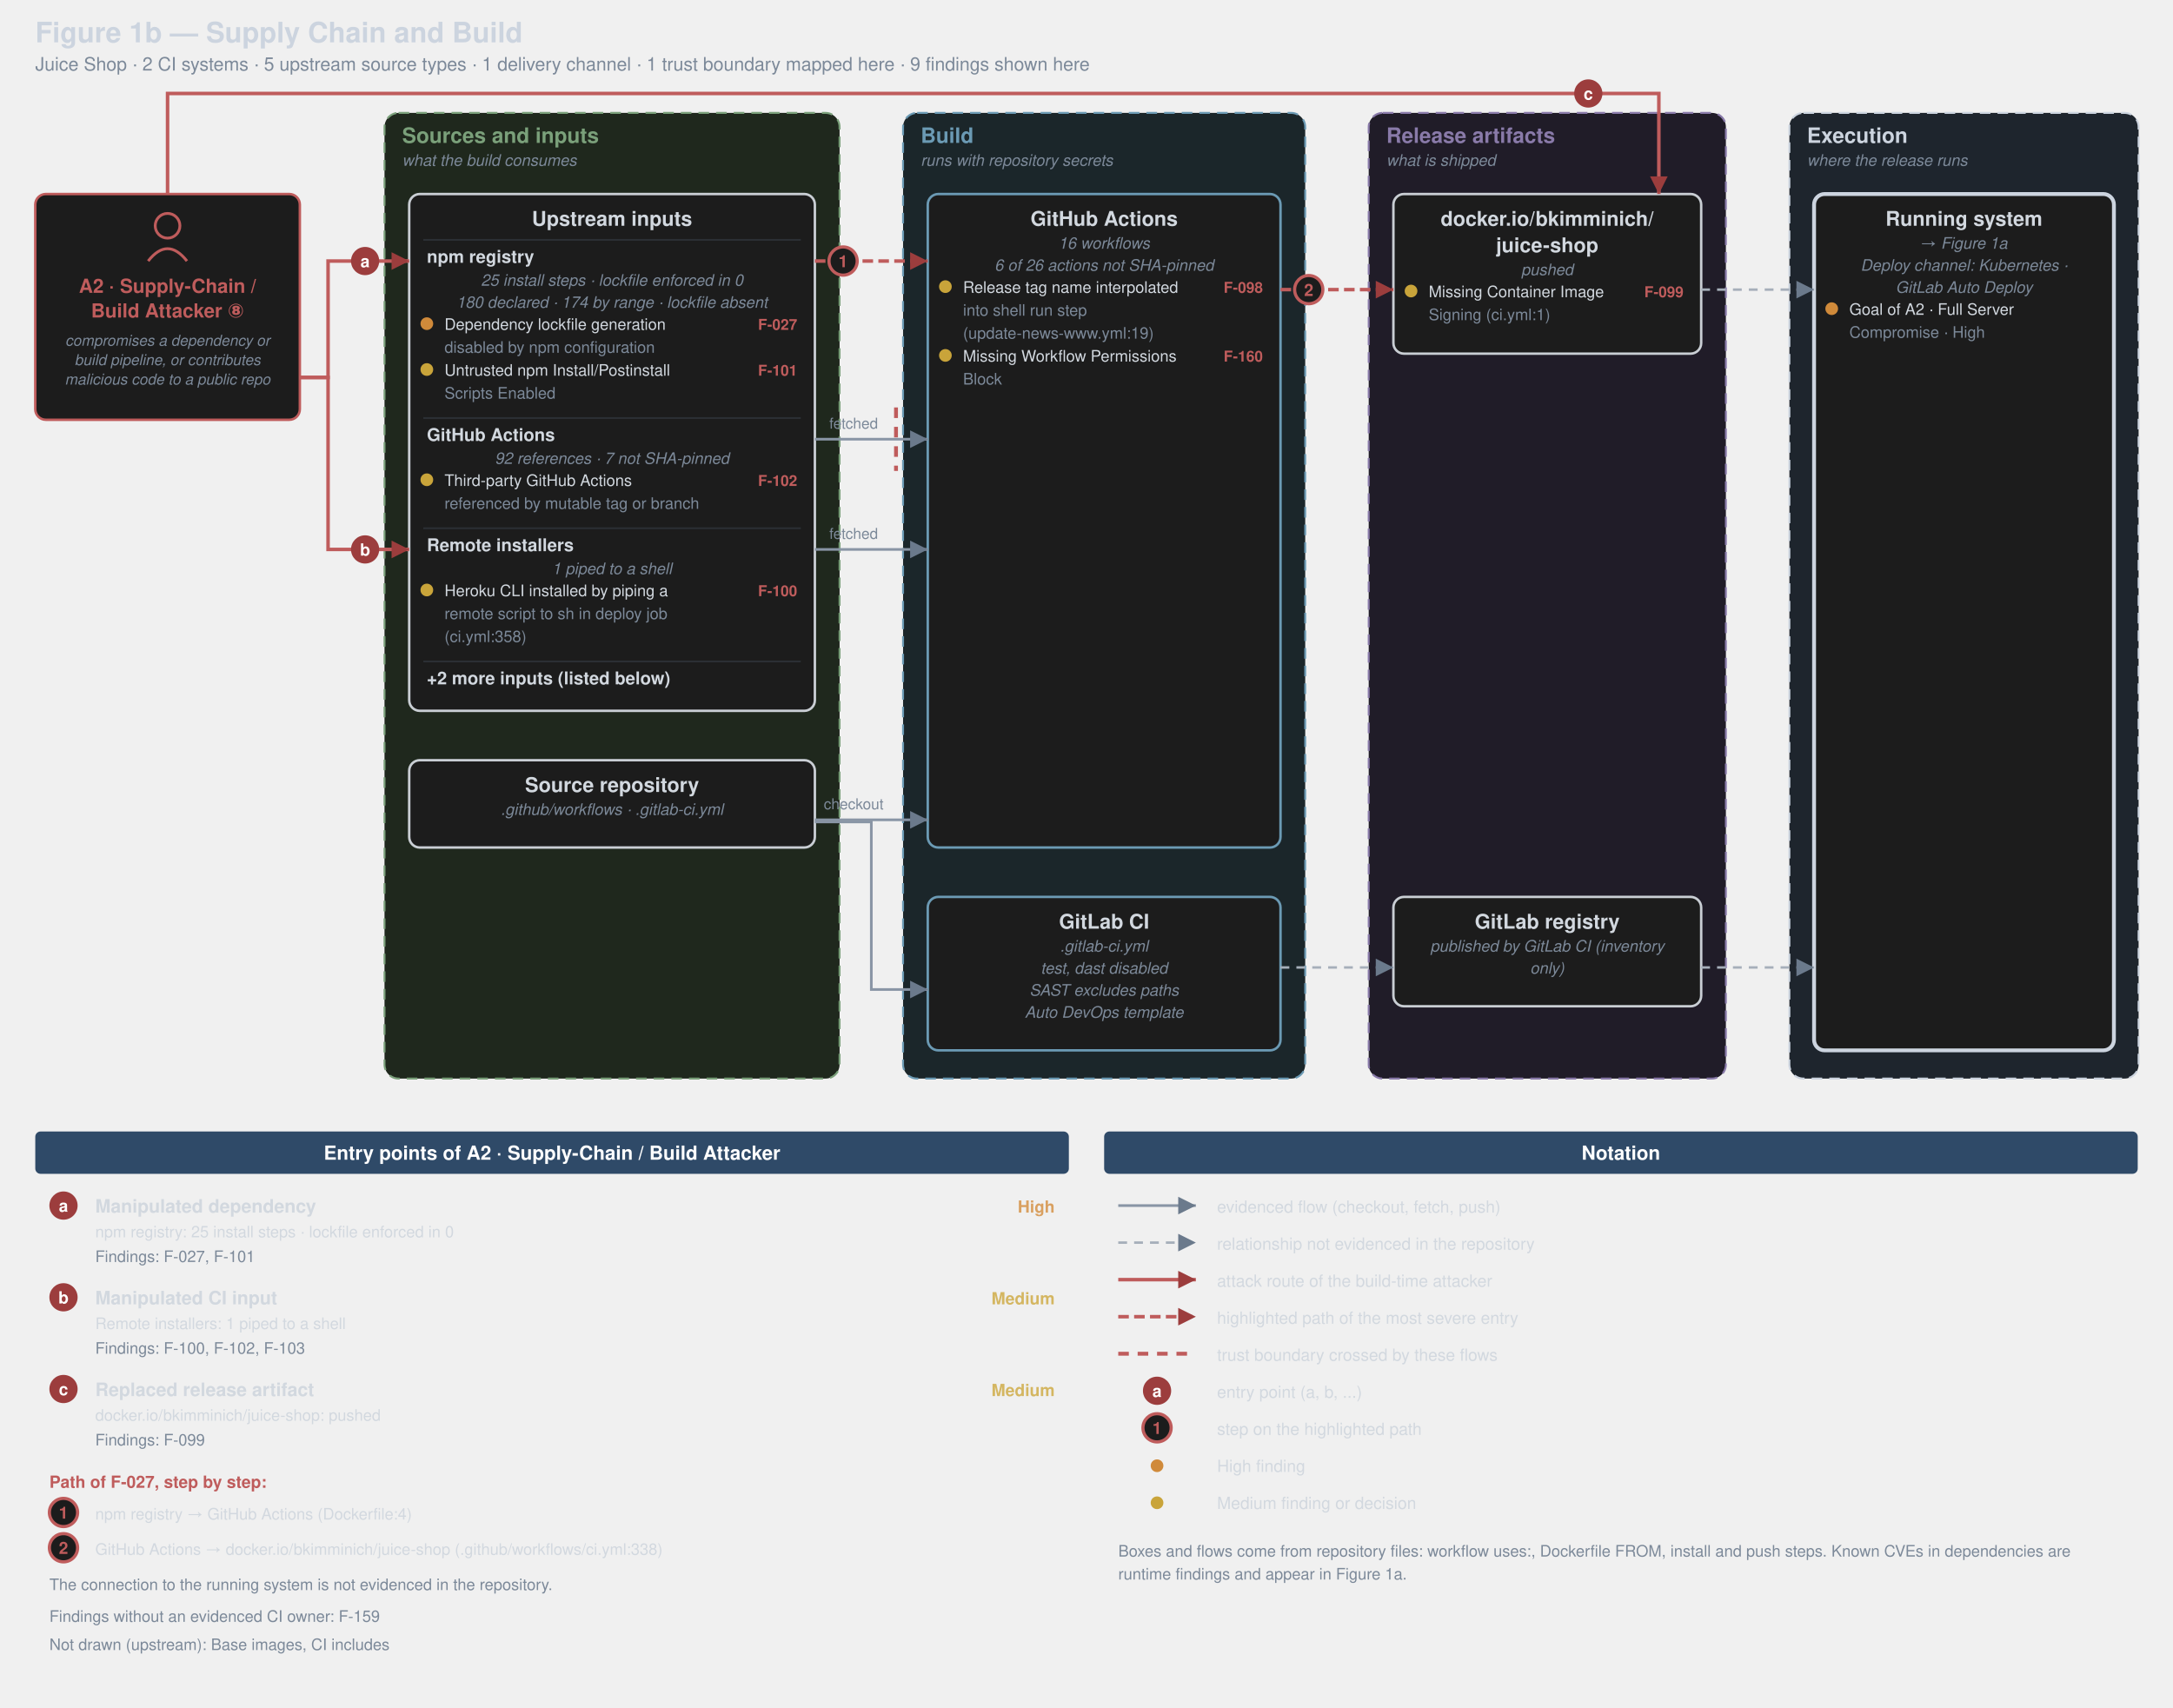
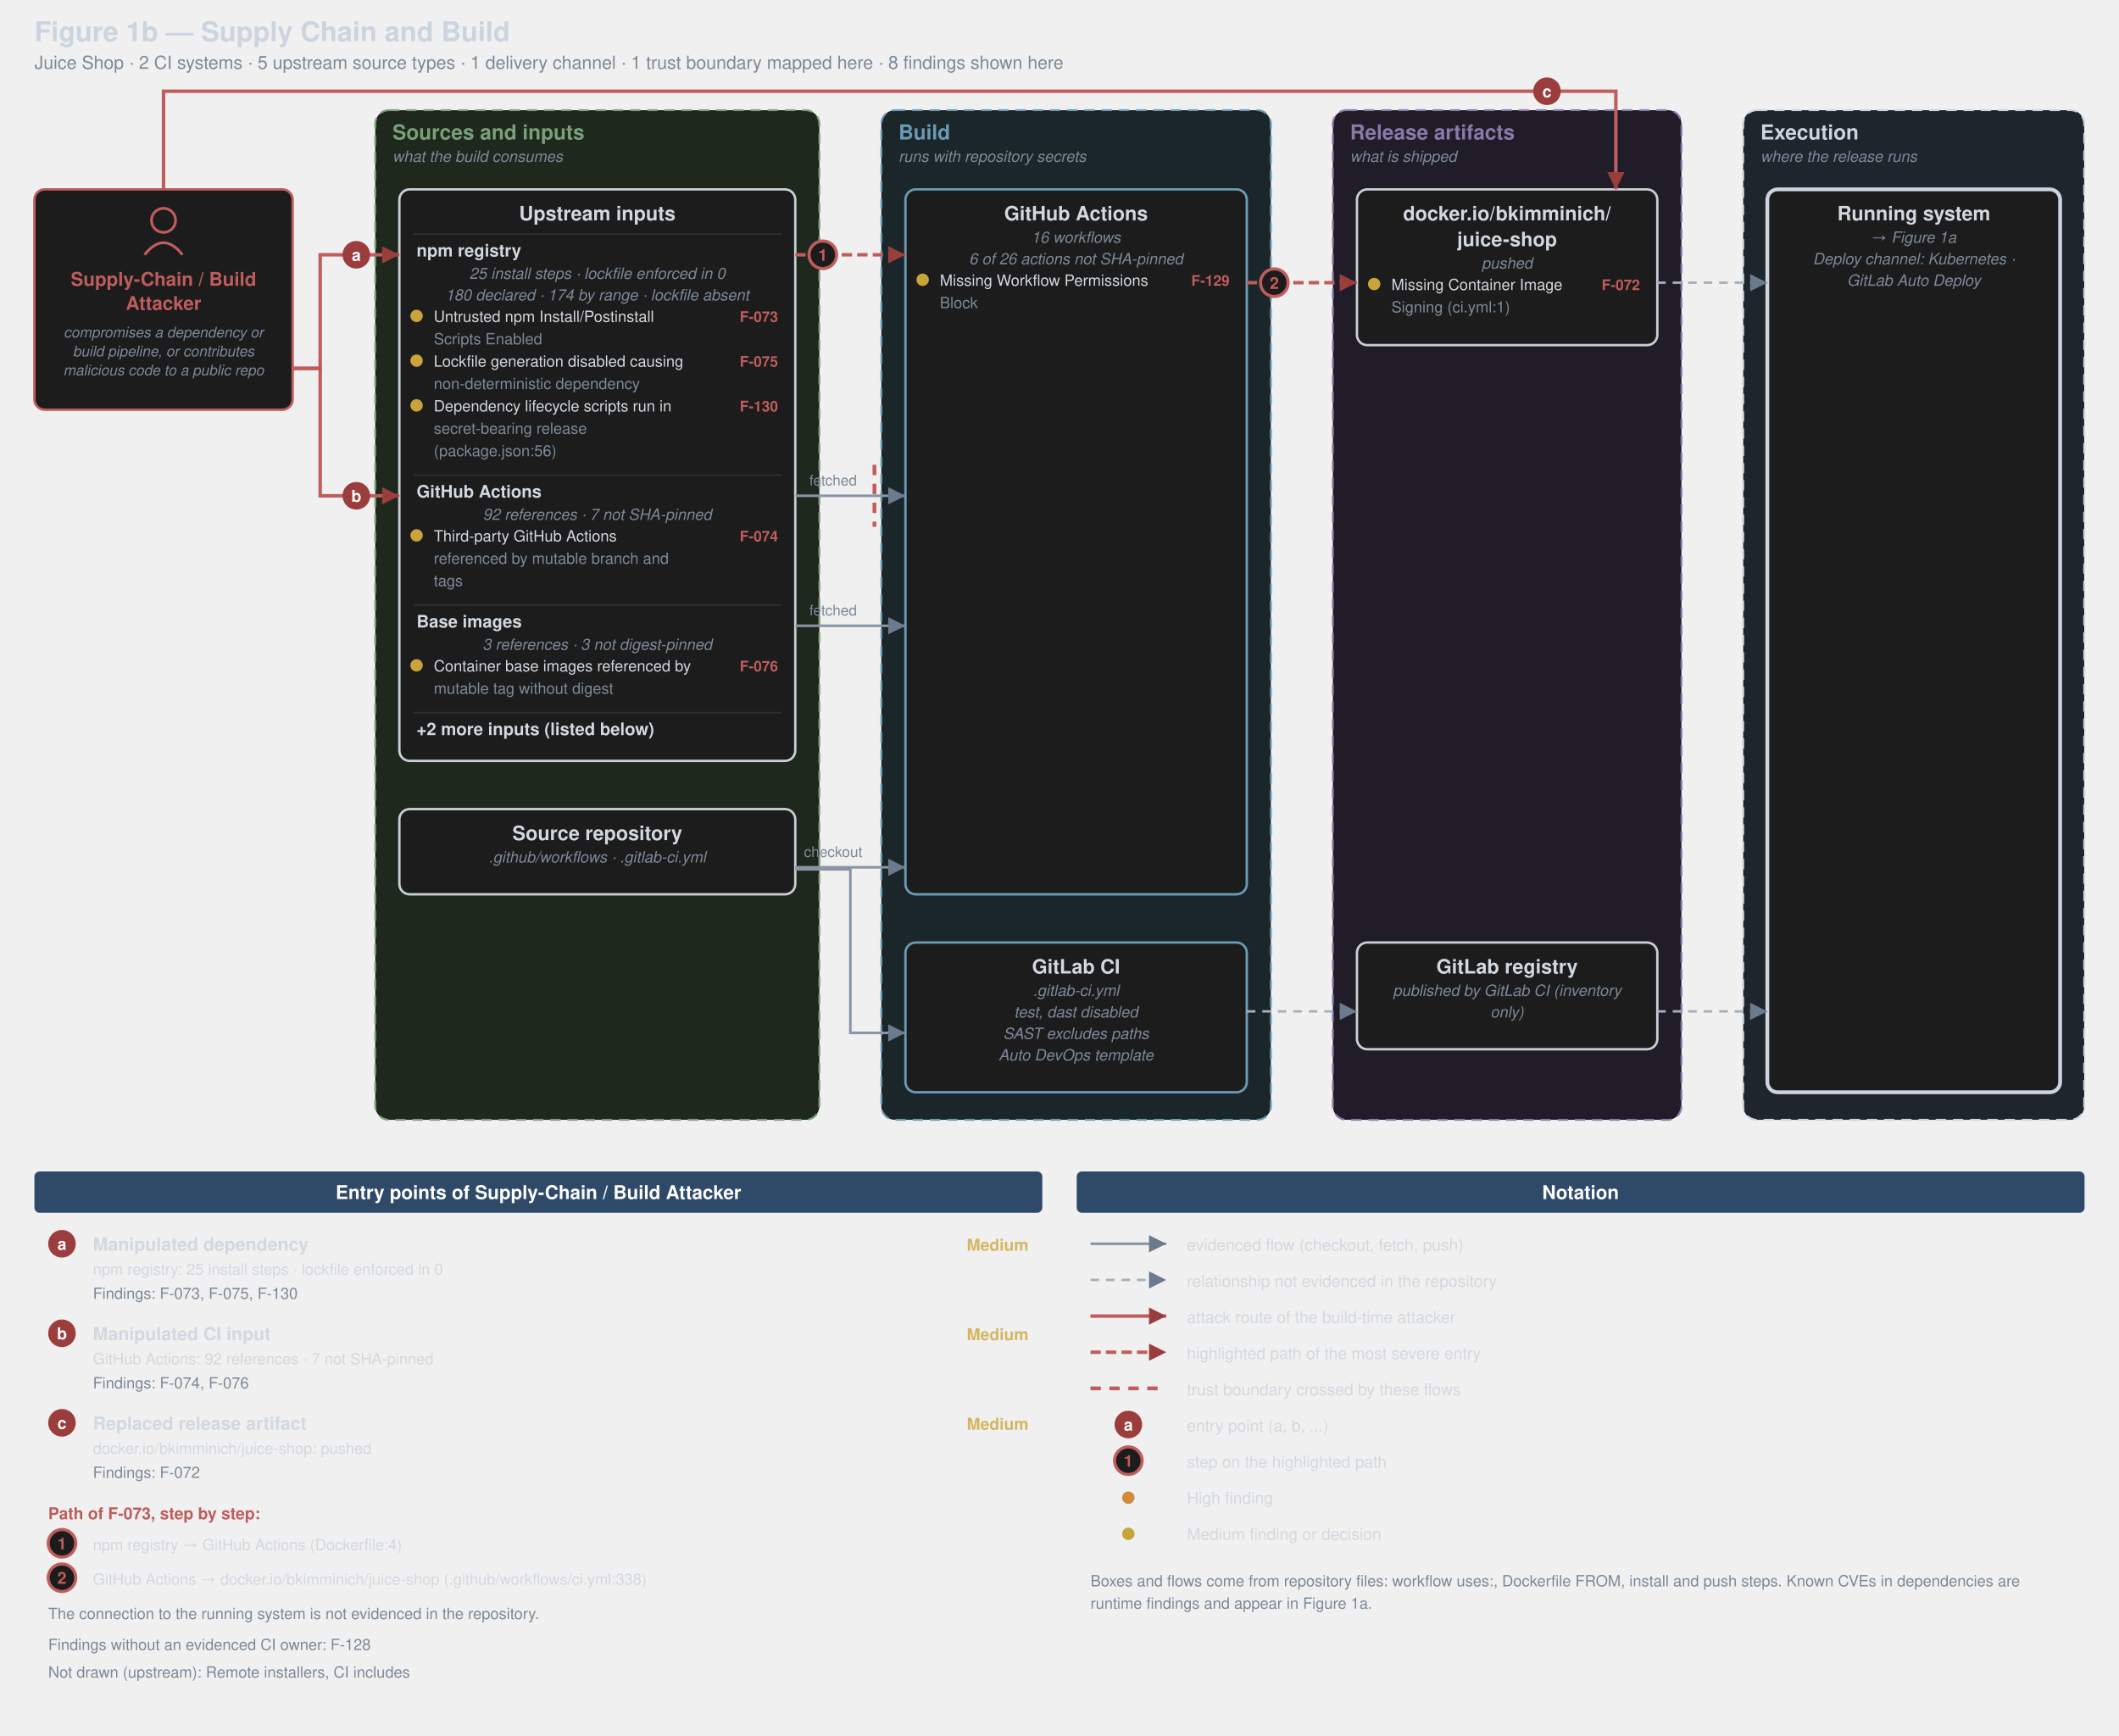
- <svg xmlns="http://www.w3.org/2000/svg" width="1232" height="968" viewBox="0 0 1232 968" font-family="Helvetica, Arial, sans-serif">
+ <svg xmlns="http://www.w3.org/2000/svg" width="1231" height="1008" viewBox="0 0 1231 1008" font-family="Helvetica, Arial, sans-serif">
  <defs>
    <marker id="m-flow" viewBox="0 0 10 10" refX="10" refY="5" markerWidth="10" markerHeight="10" markerUnits="userSpaceOnUse" orient="auto">
      <path d="M0 0 L10 5 L0 10 z" fill="#6b7a8c" />
    </marker>
    <marker id="m-attack" viewBox="0 0 10 10" refX="10" refY="5" markerWidth="10" markerHeight="10" markerUnits="userSpaceOnUse" orient="auto">
      <path d="M0 0 L10 5 L0 10 z" fill="#9c3d3d" />
    </marker>
  </defs>
  <text x="20.0" y="24.0" font-size="16" font-weight="bold" fill="#ccd4df" text-anchor="start">Figure 1b — Supply Chain and Build</text>
-   <text x="20.0" y="40.0" font-size="10.5" font-weight="normal" fill="#7c8999" text-anchor="start">Juice Shop · 2 CI systems · 5 upstream source types · 1 delivery channel · 1 trust boundary mapped here · 9 findings shown here</text>
-   <rect x="218.0" y="64.0" width="258.0" height="547.5" rx="8" fill="#1f281d" stroke="#7aa07a" stroke-width="1.1" stroke-dasharray="6 4" />
+   <text x="20.0" y="40.0" font-size="10.5" font-weight="normal" fill="#7c8999" text-anchor="start">Juice Shop · 2 CI systems · 5 upstream source types · 1 delivery channel · 1 trust boundary mapped here · 8 findings shown here</text>
+   <rect x="218.0" y="64.0" width="258.0" height="586.5" rx="8" fill="#1f281d" stroke="#7aa07a" stroke-width="1.1" stroke-dasharray="6 4" />
  <text x="228.0" y="81.0" font-size="12" font-weight="bold" fill="#7aa07a" text-anchor="start">Sources and inputs</text>
  <text x="228.0" y="94.0" font-size="9" font-weight="normal" fill="#7c8999" text-anchor="start" font-style="italic">what the build consumes</text>
-   <rect x="512.0" y="64.0" width="228.0" height="547.5" rx="8" fill="#1b262a" stroke="#6b9ab4" stroke-width="1.1" stroke-dasharray="6 4" />
+   <rect x="512.0" y="64.0" width="226.3" height="586.5" rx="8" fill="#1b262a" stroke="#6b9ab4" stroke-width="1.1" stroke-dasharray="6 4" />
  <text x="522.0" y="81.0" font-size="12" font-weight="bold" fill="#6b9ab4" text-anchor="start">Build</text>
  <text x="522.0" y="94.0" font-size="9" font-weight="normal" fill="#7c8999" text-anchor="start" font-style="italic">runs with repository secrets</text>
-   <rect x="776.0" y="64.0" width="202.5" height="547.5" rx="8" fill="#201c28" stroke="#897aa9" stroke-width="1.1" stroke-dasharray="6 4" />
-   <text x="786.0" y="81.0" font-size="12" font-weight="bold" fill="#897aa9" text-anchor="start">Release artifacts</text>
-   <text x="786.0" y="94.0" font-size="9" font-weight="normal" fill="#7c8999" text-anchor="start" font-style="italic">what is shipped</text>
-   <rect x="1014.5" y="64.0" width="198.0" height="547.5" rx="8" fill="#1e252d" stroke="#ccd4df" stroke-width="1.1" stroke-dasharray="6 4" />
-   <text x="1024.5" y="81.0" font-size="12" font-weight="bold" fill="#ccd4df" text-anchor="start">Execution</text>
-   <text x="1024.5" y="94.0" font-size="9" font-weight="normal" fill="#7c8999" text-anchor="start" font-style="italic">where the release runs</text>
+   <rect x="774.3" y="64.0" width="202.5" height="586.5" rx="8" fill="#201c28" stroke="#897aa9" stroke-width="1.1" stroke-dasharray="6 4" />
+   <text x="784.3" y="81.0" font-size="12" font-weight="bold" fill="#897aa9" text-anchor="start">Release artifacts</text>
+   <text x="784.3" y="94.0" font-size="9" font-weight="normal" fill="#7c8999" text-anchor="start" font-style="italic">what is shipped</text>
+   <rect x="1012.7" y="64.0" width="198.1" height="586.5" rx="8" fill="#1e252d" stroke="#ccd4df" stroke-width="1.1" stroke-dasharray="6 4" />
+   <text x="1022.7" y="81.0" font-size="12" font-weight="bold" fill="#ccd4df" text-anchor="start">Execution</text>
+   <text x="1022.7" y="94.0" font-size="9" font-weight="normal" fill="#7c8999" text-anchor="start" font-style="italic">where the release runs</text>
  <g>
-     <path d="M 508.0 231.0 V 267.0" fill="none" stroke="#bf5c5c" stroke-width="2.2" stroke-dasharray="6 5" />
+     <path d="M 508.0 270.0 V 306.0" fill="none" stroke="#bf5c5c" stroke-width="2.2" stroke-dasharray="6 5" />
  </g>
-   <rect x="232.0" y="110.0" width="230.0" height="293.0" rx="6" fill="#1c1c1c" stroke="#c9ced4" stroke-width="1.4" />
+   <rect x="232.0" y="110.0" width="230.0" height="332.0" rx="6" fill="#1c1c1c" stroke="#c9ced4" stroke-width="1.4" />
  <text x="347.0" y="128.0" font-size="11.5" font-weight="bold" fill="#d2d8df" text-anchor="middle">Upstream inputs</text>
  <line x1="240.0" y1="136.0" x2="454.0" y2="136.0" stroke="#2b2f34" />
  <text x="242.0" y="149.0" font-size="10" font-weight="bold" fill="#d2d8df" text-anchor="start">npm registry</text>
  <text x="347.0" y="162.0" font-size="9" font-weight="normal" fill="#7c8999" text-anchor="middle" font-style="italic">25 install steps · lockfile enforced in 0</text>
  <text x="347.0" y="174.5" font-size="9" font-weight="normal" fill="#7c8999" text-anchor="middle" font-style="italic">180 declared · 174 by range · lockfile absent</text>
-   <circle cx="242.0" cy="183.5" r="3.6" fill="#d08a3a" />
-   <text x="252.0" y="187.0" font-size="9" font-weight="normal" fill="#d2d8df" text-anchor="start">Dependency lockfile generation</text>
-   <text x="452.0" y="187.0" font-size="8.5" font-weight="bold" fill="#bf5c5c" text-anchor="end">F-027</text>
-   <text x="252.0" y="200.0" font-size="9" font-weight="normal" fill="#7c8999" text-anchor="start">disabled by npm configuration</text>
+   <circle cx="242.0" cy="183.5" r="3.6" fill="#c9a43a" />
+   <text x="252.0" y="187.0" font-size="9" font-weight="normal" fill="#d2d8df" text-anchor="start">Untrusted npm Install/Postinstall</text>
+   <text x="452.0" y="187.0" font-size="8.5" font-weight="bold" fill="#bf5c5c" text-anchor="end">F-073</text>
+   <text x="252.0" y="200.0" font-size="9" font-weight="normal" fill="#7c8999" text-anchor="start">Scripts Enabled</text>
  <circle cx="242.0" cy="209.5" r="3.6" fill="#c9a43a" />
-   <text x="252.0" y="213.0" font-size="9" font-weight="normal" fill="#d2d8df" text-anchor="start">Untrusted npm Install/Postinstall</text>
-   <text x="452.0" y="213.0" font-size="8.5" font-weight="bold" fill="#bf5c5c" text-anchor="end">F-101</text>
-   <text x="252.0" y="226.0" font-size="9" font-weight="normal" fill="#7c8999" text-anchor="start">Scripts Enabled</text>
-   <line x1="240.0" y1="237.0" x2="454.0" y2="237.0" stroke="#2b2f34" />
-   <text x="242.0" y="250.0" font-size="10" font-weight="bold" fill="#d2d8df" text-anchor="start">GitHub Actions</text>
-   <text x="347.0" y="263.0" font-size="9" font-weight="normal" fill="#7c8999" text-anchor="middle" font-style="italic">92 references · 7 not SHA-pinned</text>
-   <circle cx="242.0" cy="272.0" r="3.6" fill="#c9a43a" />
-   <text x="252.0" y="275.5" font-size="9" font-weight="normal" fill="#d2d8df" text-anchor="start">Third-party GitHub Actions</text>
-   <text x="452.0" y="275.5" font-size="8.5" font-weight="bold" fill="#bf5c5c" text-anchor="end">F-102</text>
-   <text x="252.0" y="288.5" font-size="9" font-weight="normal" fill="#7c8999" text-anchor="start">referenced by mutable tag or branch</text>
-   <line x1="240.0" y1="299.5" x2="454.0" y2="299.5" stroke="#2b2f34" />
-   <text x="242.0" y="312.5" font-size="10" font-weight="bold" fill="#d2d8df" text-anchor="start">Remote installers</text>
-   <text x="347.0" y="325.5" font-size="9" font-weight="normal" fill="#7c8999" text-anchor="middle" font-style="italic">1 piped to a shell</text>
-   <circle cx="242.0" cy="334.5" r="3.6" fill="#c9a43a" />
-   <text x="252.0" y="338.0" font-size="9" font-weight="normal" fill="#d2d8df" text-anchor="start">Heroku CLI installed by piping a</text>
-   <text x="452.0" y="338.0" font-size="8.5" font-weight="bold" fill="#bf5c5c" text-anchor="end">F-100</text>
-   <text x="252.0" y="351.0" font-size="9" font-weight="normal" fill="#7c8999" text-anchor="start">remote script to sh in deploy job</text>
-   <text x="252.0" y="364.0" font-size="9" font-weight="normal" fill="#7c8999" text-anchor="start">(ci.yml:358)</text>
-   <line x1="240.0" y1="375.0" x2="454.0" y2="375.0" stroke="#2b2f34" />
-   <text x="242.0" y="388.0" font-size="10" font-weight="bold" fill="#d2d8df" text-anchor="start">+2 more inputs (listed below)</text>
-   <rect x="232.0" y="431.0" width="230.0" height="49.5" rx="6" fill="#1c1c1c" stroke="#c9ced4" stroke-width="1.4" />
-   <text x="347.0" y="449.0" font-size="11.5" font-weight="bold" fill="#d2d8df" text-anchor="middle">Source repository</text>
-   <text x="347.0" y="462.0" font-size="9" font-weight="normal" fill="#7c8999" text-anchor="middle" font-style="italic">.github/workflows · .gitlab-ci.yml</text>
-   <rect x="526.0" y="110.0" width="200.0" height="370.5" rx="6" fill="#1c1c1c" stroke="#6b9ab4" stroke-width="1.4" />
-   <text x="626.0" y="128.0" font-size="11.5" font-weight="bold" fill="#d2d8df" text-anchor="middle">GitHub Actions</text>
-   <text x="626.0" y="141.0" font-size="9" font-weight="normal" fill="#7c8999" text-anchor="middle" font-style="italic">16 workflows</text>
-   <text x="626.0" y="153.5" font-size="9" font-weight="normal" fill="#7c8999" text-anchor="middle" font-style="italic">6 of 26 actions not SHA-pinned</text>
+   <text x="252.0" y="213.0" font-size="9" font-weight="normal" fill="#d2d8df" text-anchor="start">Lockfile generation disabled causing</text>
+   <text x="452.0" y="213.0" font-size="8.5" font-weight="bold" fill="#bf5c5c" text-anchor="end">F-075</text>
+   <text x="252.0" y="226.0" font-size="9" font-weight="normal" fill="#7c8999" text-anchor="start">non-deterministic dependency</text>
+   <circle cx="242.0" cy="235.5" r="3.6" fill="#c9a43a" />
+   <text x="252.0" y="239.0" font-size="9" font-weight="normal" fill="#d2d8df" text-anchor="start">Dependency lifecycle scripts run in</text>
+   <text x="452.0" y="239.0" font-size="8.5" font-weight="bold" fill="#bf5c5c" text-anchor="end">F-130</text>
+   <text x="252.0" y="252.0" font-size="9" font-weight="normal" fill="#7c8999" text-anchor="start">secret-bearing release</text>
+   <text x="252.0" y="265.0" font-size="9" font-weight="normal" fill="#7c8999" text-anchor="start">(package.json:56)</text>
+   <line x1="240.0" y1="276.0" x2="454.0" y2="276.0" stroke="#2b2f34" />
+   <text x="242.0" y="289.0" font-size="10" font-weight="bold" fill="#d2d8df" text-anchor="start">GitHub Actions</text>
+   <text x="347.0" y="302.0" font-size="9" font-weight="normal" fill="#7c8999" text-anchor="middle" font-style="italic">92 references · 7 not SHA-pinned</text>
+   <circle cx="242.0" cy="311.0" r="3.6" fill="#c9a43a" />
+   <text x="252.0" y="314.5" font-size="9" font-weight="normal" fill="#d2d8df" text-anchor="start">Third-party GitHub Actions</text>
+   <text x="452.0" y="314.5" font-size="8.5" font-weight="bold" fill="#bf5c5c" text-anchor="end">F-074</text>
+   <text x="252.0" y="327.5" font-size="9" font-weight="normal" fill="#7c8999" text-anchor="start">referenced by mutable branch and</text>
+   <text x="252.0" y="340.5" font-size="9" font-weight="normal" fill="#7c8999" text-anchor="start">tags</text>
+   <line x1="240.0" y1="351.5" x2="454.0" y2="351.5" stroke="#2b2f34" />
+   <text x="242.0" y="364.5" font-size="10" font-weight="bold" fill="#d2d8df" text-anchor="start">Base images</text>
+   <text x="347.0" y="377.5" font-size="9" font-weight="normal" fill="#7c8999" text-anchor="middle" font-style="italic">3 references · 3 not digest-pinned</text>
+   <circle cx="242.0" cy="386.5" r="3.6" fill="#c9a43a" />
+   <text x="252.0" y="390.0" font-size="9" font-weight="normal" fill="#d2d8df" text-anchor="start">Container base images referenced by</text>
+   <text x="452.0" y="390.0" font-size="8.5" font-weight="bold" fill="#bf5c5c" text-anchor="end">F-076</text>
+   <text x="252.0" y="403.0" font-size="9" font-weight="normal" fill="#7c8999" text-anchor="start">mutable tag without digest</text>
+   <line x1="240.0" y1="414.0" x2="454.0" y2="414.0" stroke="#2b2f34" />
+   <text x="242.0" y="427.0" font-size="10" font-weight="bold" fill="#d2d8df" text-anchor="start">+2 more inputs (listed below)</text>
+   <rect x="232.0" y="470.0" width="230.0" height="49.5" rx="6" fill="#1c1c1c" stroke="#c9ced4" stroke-width="1.4" />
+   <text x="347.0" y="488.0" font-size="11.5" font-weight="bold" fill="#d2d8df" text-anchor="middle">Source repository</text>
+   <text x="347.0" y="501.0" font-size="9" font-weight="normal" fill="#7c8999" text-anchor="middle" font-style="italic">.github/workflows · .gitlab-ci.yml</text>
+   <rect x="526.0" y="110.0" width="198.3" height="409.5" rx="6" fill="#1c1c1c" stroke="#6b9ab4" stroke-width="1.4" />
+   <text x="625.1" y="128.0" font-size="11.5" font-weight="bold" fill="#d2d8df" text-anchor="middle">GitHub Actions</text>
+   <text x="625.1" y="141.0" font-size="9" font-weight="normal" fill="#7c8999" text-anchor="middle" font-style="italic">16 workflows</text>
+   <text x="625.1" y="153.5" font-size="9" font-weight="normal" fill="#7c8999" text-anchor="middle" font-style="italic">6 of 26 actions not SHA-pinned</text>
  <circle cx="536.0" cy="162.5" r="3.6" fill="#c9a43a" />
-   <text x="546.0" y="166.0" font-size="9" font-weight="normal" fill="#d2d8df" text-anchor="start">Release tag name interpolated</text>
-   <text x="716.0" y="166.0" font-size="8.5" font-weight="bold" fill="#bf5c5c" text-anchor="end">F-098</text>
-   <text x="546.0" y="179.0" font-size="9" font-weight="normal" fill="#7c8999" text-anchor="start">into shell run step</text>
-   <text x="546.0" y="192.0" font-size="9" font-weight="normal" fill="#7c8999" text-anchor="start">(update-news-www.yml:19)</text>
-   <circle cx="536.0" cy="201.5" r="3.6" fill="#c9a43a" />
-   <text x="546.0" y="205.0" font-size="9" font-weight="normal" fill="#d2d8df" text-anchor="start">Missing Workflow Permissions</text>
-   <text x="716.0" y="205.0" font-size="8.5" font-weight="bold" fill="#bf5c5c" text-anchor="end">F-160</text>
-   <text x="546.0" y="218.0" font-size="9" font-weight="normal" fill="#7c8999" text-anchor="start">Block</text>
-   <rect x="526.0" y="508.5" width="200.0" height="87.0" rx="6" fill="#1c1c1c" stroke="#6b9ab4" stroke-width="1.4" />
-   <text x="626.0" y="526.5" font-size="11.5" font-weight="bold" fill="#d2d8df" text-anchor="middle">GitLab CI</text>
-   <text x="626.0" y="539.5" font-size="9" font-weight="normal" fill="#7c8999" text-anchor="middle" font-style="italic">.gitlab-ci.yml</text>
-   <text x="626.0" y="552.0" font-size="9" font-weight="normal" fill="#7c8999" text-anchor="middle" font-style="italic">test, dast disabled</text>
-   <text x="626.0" y="564.5" font-size="9" font-weight="normal" fill="#7c8999" text-anchor="middle" font-style="italic">SAST excludes paths</text>
-   <text x="626.0" y="577.0" font-size="9" font-weight="normal" fill="#7c8999" text-anchor="middle" font-style="italic">Auto DevOps template</text>
-   <rect x="790.0" y="110.0" width="174.5" height="90.5" rx="6" fill="#1c1c1c" stroke="#c9ced4" stroke-width="1.4" />
-   <text x="877.2" y="128.0" font-size="11.5" font-weight="bold" fill="#d2d8df" text-anchor="middle">docker.io/bkimminich/</text>
-   <text x="877.2" y="143.0" font-size="11.5" font-weight="bold" fill="#d2d8df" text-anchor="middle">juice-shop</text>
-   <text x="877.2" y="156.0" font-size="9" font-weight="normal" fill="#7c8999" text-anchor="middle" font-style="italic">pushed</text>
-   <circle cx="800.0" cy="165.0" r="3.6" fill="#c9a43a" />
-   <text x="810.0" y="168.5" font-size="9" font-weight="normal" fill="#d2d8df" text-anchor="start">Missing Container Image</text>
-   <text x="954.5" y="168.5" font-size="8.5" font-weight="bold" fill="#bf5c5c" text-anchor="end">F-099</text>
-   <text x="810.0" y="181.5" font-size="9" font-weight="normal" fill="#7c8999" text-anchor="start">Signing (ci.yml:1)</text>
-   <rect x="790.0" y="508.5" width="174.5" height="62.0" rx="6" fill="#1c1c1c" stroke="#c9ced4" stroke-width="1.4" />
-   <text x="877.2" y="526.5" font-size="11.5" font-weight="bold" fill="#d2d8df" text-anchor="middle">GitLab registry</text>
-   <text x="877.2" y="539.5" font-size="9" font-weight="normal" fill="#7c8999" text-anchor="middle" font-style="italic">published by GitLab CI (inventory</text>
-   <text x="877.2" y="552.0" font-size="9" font-weight="normal" fill="#7c8999" text-anchor="middle" font-style="italic">only)</text>
-   <rect x="1028.5" y="110.0" width="170.0" height="485.5" rx="6" fill="#1c1c1c" stroke="#ccd4df" stroke-width="2.2" />
-   <text x="1113.5" y="128.0" font-size="11.5" font-weight="bold" fill="#d2d8df" text-anchor="middle">Running system</text>
-   <text x="1113.5" y="141.0" font-size="9" font-weight="normal" fill="#7c8999" text-anchor="middle" font-style="italic">→ Figure 1a</text>
-   <text x="1113.5" y="153.5" font-size="9" font-weight="normal" fill="#7c8999" text-anchor="middle" font-style="italic">Deploy channel: Kubernetes ·</text>
-   <text x="1113.5" y="166.0" font-size="9" font-weight="normal" fill="#7c8999" text-anchor="middle" font-style="italic">GitLab Auto Deploy</text>
-   <circle cx="1038.5" cy="175.0" r="3.6" fill="#d08a3a" />
-   <text x="1048.5" y="178.5" font-size="9" font-weight="normal" fill="#d2d8df" text-anchor="start">Goal of A2 · Full Server</text>
-   <text x="1048.5" y="191.5" font-size="9" font-weight="normal" fill="#7c8999" text-anchor="start">Compromise · High</text>
+   <text x="546.0" y="166.0" font-size="9" font-weight="normal" fill="#d2d8df" text-anchor="start">Missing Workflow Permissions</text>
+   <text x="714.3" y="166.0" font-size="8.5" font-weight="bold" fill="#bf5c5c" text-anchor="end">F-129</text>
+   <text x="546.0" y="179.0" font-size="9" font-weight="normal" fill="#7c8999" text-anchor="start">Block</text>
+   <rect x="526.0" y="547.5" width="198.3" height="87.0" rx="6" fill="#1c1c1c" stroke="#6b9ab4" stroke-width="1.4" />
+   <text x="625.1" y="565.5" font-size="11.5" font-weight="bold" fill="#d2d8df" text-anchor="middle">GitLab CI</text>
+   <text x="625.1" y="578.5" font-size="9" font-weight="normal" fill="#7c8999" text-anchor="middle" font-style="italic">.gitlab-ci.yml</text>
+   <text x="625.1" y="591.0" font-size="9" font-weight="normal" fill="#7c8999" text-anchor="middle" font-style="italic">test, dast disabled</text>
+   <text x="625.1" y="603.5" font-size="9" font-weight="normal" fill="#7c8999" text-anchor="middle" font-style="italic">SAST excludes paths</text>
+   <text x="625.1" y="616.0" font-size="9" font-weight="normal" fill="#7c8999" text-anchor="middle" font-style="italic">Auto DevOps template</text>
+   <rect x="788.3" y="110.0" width="174.5" height="90.5" rx="6" fill="#1c1c1c" stroke="#c9ced4" stroke-width="1.4" />
+   <text x="875.5" y="128.0" font-size="11.5" font-weight="bold" fill="#d2d8df" text-anchor="middle">docker.io/bkimminich/</text>
+   <text x="875.5" y="143.0" font-size="11.5" font-weight="bold" fill="#d2d8df" text-anchor="middle">juice-shop</text>
+   <text x="875.5" y="156.0" font-size="9" font-weight="normal" fill="#7c8999" text-anchor="middle" font-style="italic">pushed</text>
+   <circle cx="798.3" cy="165.0" r="3.6" fill="#c9a43a" />
+   <text x="808.3" y="168.5" font-size="9" font-weight="normal" fill="#d2d8df" text-anchor="start">Missing Container Image</text>
+   <text x="952.7" y="168.5" font-size="8.5" font-weight="bold" fill="#bf5c5c" text-anchor="end">F-072</text>
+   <text x="808.3" y="181.5" font-size="9" font-weight="normal" fill="#7c8999" text-anchor="start">Signing (ci.yml:1)</text>
+   <rect x="788.3" y="547.5" width="174.5" height="62.0" rx="6" fill="#1c1c1c" stroke="#c9ced4" stroke-width="1.4" />
+   <text x="875.5" y="565.5" font-size="11.5" font-weight="bold" fill="#d2d8df" text-anchor="middle">GitLab registry</text>
+   <text x="875.5" y="578.5" font-size="9" font-weight="normal" fill="#7c8999" text-anchor="middle" font-style="italic">published by GitLab CI (inventory</text>
+   <text x="875.5" y="591.0" font-size="9" font-weight="normal" fill="#7c8999" text-anchor="middle" font-style="italic">only)</text>
+   <rect x="1026.7" y="110.0" width="170.1" height="524.5" rx="6" fill="#1c1c1c" stroke="#ccd4df" stroke-width="2.2" />
+   <text x="1111.8" y="128.0" font-size="11.5" font-weight="bold" fill="#d2d8df" text-anchor="middle">Running system</text>
+   <text x="1111.8" y="141.0" font-size="9" font-weight="normal" fill="#7c8999" text-anchor="middle" font-style="italic">→ Figure 1a</text>
+   <text x="1111.8" y="153.5" font-size="9" font-weight="normal" fill="#7c8999" text-anchor="middle" font-style="italic">Deploy channel: Kubernetes ·</text>
+   <text x="1111.8" y="166.0" font-size="9" font-weight="normal" fill="#7c8999" text-anchor="middle" font-style="italic">GitLab Auto Deploy</text>
  <rect x="20.0" y="110.0" width="150.0" height="128.0" rx="6" fill="#1c1c1c" stroke="#bf5c5c" stroke-width="1.4" />
  <circle cx="95.0" cy="128.0" r="7" fill="none" stroke="#bf5c5c" stroke-width="1.6" />
  <path d="M84.0 148.0 q11 -14 22 0" fill="none" stroke="#bf5c5c" stroke-width="1.6" />
-   <text x="95.0" y="166.0" font-size="11" font-weight="bold" fill="#bf5c5c" text-anchor="middle">A2 · Supply-Chain /</text>
-   <text x="95.0" y="180.0" font-size="11" font-weight="bold" fill="#bf5c5c" text-anchor="middle">Build Attacker ⑧</text>
+   <text x="95.0" y="166.0" font-size="11" font-weight="bold" fill="#bf5c5c" text-anchor="middle">Supply-Chain / Build</text>
+   <text x="95.0" y="180.0" font-size="11" font-weight="bold" fill="#bf5c5c" text-anchor="middle">Attacker</text>
  <text x="95.0" y="196.0" font-size="8.5" font-weight="normal" fill="#7c8999" text-anchor="middle" font-style="italic">compromises a dependency or</text>
  <text x="95.0" y="207.0" font-size="8.5" font-weight="normal" fill="#7c8999" text-anchor="middle" font-style="italic">build pipeline, or contributes</text>
  <text x="95.0" y="218.0" font-size="8.5" font-weight="normal" fill="#7c8999" text-anchor="middle" font-style="italic">malicious code to a public repo</text>
  <path d="M462.0 148.0 L526.0 148.0" fill="none" stroke="#bf5c5c" stroke-width="2" stroke-dasharray="6 3" marker-end="url(#m-attack)" />
  <circle cx="478.0" cy="148.0" r="8" fill="#1c1c1c" stroke="#bf5c5c" stroke-width="1.8" />
  <text x="478.0" y="151.5" font-size="9.5" font-weight="bold" fill="#bf5c5c" text-anchor="middle">1</text>
-   <path d="M462.0 249.0 L526.0 249.0" fill="none" stroke="#8995a5" stroke-width="1.5" marker-end="url(#m-flow)" />
-   <text x="484.0" y="243.0" font-size="8.5" font-weight="normal" fill="#7c8999" text-anchor="middle">fetched</text>
-   <path d="M462.0 311.5 L526.0 311.5" fill="none" stroke="#8995a5" stroke-width="1.5" marker-end="url(#m-flow)" />
-   <text x="484.0" y="305.5" font-size="8.5" font-weight="normal" fill="#7c8999" text-anchor="middle">fetched</text>
-   <path d="M462.0 464.8 L526.0 464.8" fill="none" stroke="#8995a5" stroke-width="1.5" marker-end="url(#m-flow)" />
-   <text x="484.0" y="458.8" font-size="8.5" font-weight="normal" fill="#7c8999" text-anchor="middle">checkout</text>
-   <path d="M462.0 466.0 L494.0 466.0 L494.0 561.0 L526.0 561.0" fill="none" stroke="#8995a5" stroke-width="1.5" marker-end="url(#m-flow)" />
-   <path d="M726.0 164.2 L790.0 164.2" fill="none" stroke="#bf5c5c" stroke-width="2" stroke-dasharray="6 3" marker-end="url(#m-attack)" />
-   <circle cx="742.0" cy="164.2" r="8" fill="#1c1c1c" stroke="#bf5c5c" stroke-width="1.8" />
-   <text x="742.0" y="167.8" font-size="9.5" font-weight="bold" fill="#bf5c5c" text-anchor="middle">2</text>
-   <path d="M964.5 164.2 L1028.5 164.2" fill="none" stroke="#a6afba" stroke-width="1.4" stroke-dasharray="5 4" marker-end="url(#m-flow)" />
-   <path d="M726.0 548.5 L790.0 548.5" fill="none" stroke="#a6afba" stroke-width="1.4" stroke-dasharray="5 4" marker-end="url(#m-flow)" />
-   <path d="M964.5 548.5 L1028.5 548.5" fill="none" stroke="#a6afba" stroke-width="1.4" stroke-dasharray="5 4" marker-end="url(#m-flow)" />
+   <path d="M462.0 288.0 L526.0 288.0" fill="none" stroke="#8995a5" stroke-width="1.5" marker-end="url(#m-flow)" />
+   <text x="484.0" y="282.0" font-size="8.5" font-weight="normal" fill="#7c8999" text-anchor="middle">fetched</text>
+   <path d="M462.0 363.5 L526.0 363.5" fill="none" stroke="#8995a5" stroke-width="1.5" marker-end="url(#m-flow)" />
+   <text x="484.0" y="357.5" font-size="8.5" font-weight="normal" fill="#7c8999" text-anchor="middle">fetched</text>
+   <path d="M462.0 503.8 L526.0 503.8" fill="none" stroke="#8995a5" stroke-width="1.5" marker-end="url(#m-flow)" />
+   <text x="484.0" y="497.8" font-size="8.5" font-weight="normal" fill="#7c8999" text-anchor="middle">checkout</text>
+   <path d="M462.0 505.0 L494.0 505.0 L494.0 600.0 L526.0 600.0" fill="none" stroke="#8995a5" stroke-width="1.5" marker-end="url(#m-flow)" />
+   <path d="M724.3 164.2 L788.3 164.2" fill="none" stroke="#bf5c5c" stroke-width="2" stroke-dasharray="6 3" marker-end="url(#m-attack)" />
+   <circle cx="740.3" cy="164.2" r="8" fill="#1c1c1c" stroke="#bf5c5c" stroke-width="1.8" />
+   <text x="740.3" y="167.8" font-size="9.5" font-weight="bold" fill="#bf5c5c" text-anchor="middle">2</text>
+   <path d="M962.7 164.2 L1026.7 164.2" fill="none" stroke="#a6afba" stroke-width="1.4" stroke-dasharray="5 4" marker-end="url(#m-flow)" />
+   <path d="M724.3 587.5 L788.3 587.5" fill="none" stroke="#a6afba" stroke-width="1.4" stroke-dasharray="5 4" marker-end="url(#m-flow)" />
+   <path d="M962.7 587.5 L1026.7 587.5" fill="none" stroke="#a6afba" stroke-width="1.4" stroke-dasharray="5 4" marker-end="url(#m-flow)" />
  <path d="M170.0 214.0 L186.0 214.0 L186.0 148.0 L232.0 148.0" fill="none" stroke="#bf5c5c" stroke-width="2" marker-end="url(#m-attack)" />
  <circle cx="207.0" cy="148.0" r="8" fill="#9c3d3d" />
  <text x="207.0" y="151.5" font-size="9.5" font-weight="bold" fill="#ffffff" text-anchor="middle">a</text>
-   <path d="M170.0 214.0 L186.0 214.0 L186.0 311.5 L232.0 311.5" fill="none" stroke="#bf5c5c" stroke-width="2" marker-end="url(#m-attack)" />
-   <circle cx="207.0" cy="311.5" r="8" fill="#9c3d3d" />
-   <text x="207.0" y="315.0" font-size="9.5" font-weight="bold" fill="#ffffff" text-anchor="middle">b</text>
-   <path d="M95.0 110.0 L95.0 53.0 L940.5 53.0 L940.5 110.0" fill="none" stroke="#bf5c5c" stroke-width="2" marker-end="url(#m-attack)" />
-   <circle cx="900.5" cy="53.0" r="8" fill="#9c3d3d" />
-   <text x="900.5" y="56.5" font-size="9.5" font-weight="bold" fill="#ffffff" text-anchor="middle">c</text>
-   <g transform="translate(0,641.5)">
-     <rect x="20.0" y="0.0" width="586.0" height="24.0" rx="3" fill="#2f4a68" stroke="#c4ceda" stroke-width="0" />
-     <text x="313.0" y="16.0" font-size="11" font-weight="bold" fill="#ffffff" text-anchor="middle">Entry points of A2 · Supply-Chain / Build Attacker</text>
+   <path d="M170.0 214.0 L186.0 214.0 L186.0 288.0 L232.0 288.0" fill="none" stroke="#bf5c5c" stroke-width="2" marker-end="url(#m-attack)" />
+   <circle cx="207.0" cy="288.0" r="8" fill="#9c3d3d" />
+   <text x="207.0" y="291.5" font-size="9.5" font-weight="bold" fill="#ffffff" text-anchor="middle">b</text>
+   <path d="M95.0 110.0 L95.0 53.0 L938.7 53.0 L938.7 110.0" fill="none" stroke="#bf5c5c" stroke-width="2" marker-end="url(#m-attack)" />
+   <circle cx="898.7" cy="53.0" r="8" fill="#9c3d3d" />
+   <text x="898.7" y="56.5" font-size="9.5" font-weight="bold" fill="#ffffff" text-anchor="middle">c</text>
+   <g transform="translate(0,680.5)">
+     <rect x="20.0" y="0.0" width="585.5" height="24.0" rx="3" fill="#2f4a68" stroke="#c4ceda" stroke-width="0" />
+     <text x="312.8" y="16.0" font-size="11" font-weight="bold" fill="#ffffff" text-anchor="middle">Entry points of Supply-Chain / Build Attacker</text>
    <circle cx="36.0" cy="42.0" r="8" fill="#9c3d3d" />
    <text x="36.0" y="45.5" font-size="9.5" font-weight="bold" fill="#ffffff" text-anchor="middle">a</text>
    <text x="54.0" y="46.0" font-size="10.5" font-weight="bold" fill="#d2d8df" text-anchor="start">Manipulated dependency</text>
-     <text x="598.0" y="46.0" font-size="9.5" font-weight="bold" fill="#d9a060" text-anchor="end">High</text>
+     <text x="597.5" y="46.0" font-size="9.5" font-weight="bold" fill="#d4b661" text-anchor="end">Medium</text>
    <text x="54.0" y="60.0" font-size="9" font-weight="normal" fill="#d2d8df" text-anchor="start">npm registry: 25 install steps · lockfile enforced in 0</text>
-     <text x="54.0" y="74.0" font-size="9" font-weight="normal" fill="#7c8999" text-anchor="start">Findings: F-027, F-101</text>
+     <text x="54.0" y="74.0" font-size="9" font-weight="normal" fill="#7c8999" text-anchor="start">Findings: F-073, F-075, F-130</text>
    <circle cx="36.0" cy="94.0" r="8" fill="#9c3d3d" />
    <text x="36.0" y="97.5" font-size="9.5" font-weight="bold" fill="#ffffff" text-anchor="middle">b</text>
    <text x="54.0" y="98.0" font-size="10.5" font-weight="bold" fill="#d2d8df" text-anchor="start">Manipulated CI input</text>
-     <text x="598.0" y="98.0" font-size="9.5" font-weight="bold" fill="#d4b661" text-anchor="end">Medium</text>
-     <text x="54.0" y="112.0" font-size="9" font-weight="normal" fill="#d2d8df" text-anchor="start">Remote installers: 1 piped to a shell</text>
-     <text x="54.0" y="126.0" font-size="9" font-weight="normal" fill="#7c8999" text-anchor="start">Findings: F-100, F-102, F-103</text>
+     <text x="597.5" y="98.0" font-size="9.5" font-weight="bold" fill="#d4b661" text-anchor="end">Medium</text>
+     <text x="54.0" y="112.0" font-size="9" font-weight="normal" fill="#d2d8df" text-anchor="start">GitHub Actions: 92 references · 7 not SHA-pinned</text>
+     <text x="54.0" y="126.0" font-size="9" font-weight="normal" fill="#7c8999" text-anchor="start">Findings: F-074, F-076</text>
    <circle cx="36.0" cy="146.0" r="8" fill="#9c3d3d" />
    <text x="36.0" y="149.5" font-size="9.5" font-weight="bold" fill="#ffffff" text-anchor="middle">c</text>
    <text x="54.0" y="150.0" font-size="10.5" font-weight="bold" fill="#d2d8df" text-anchor="start">Replaced release artifact</text>
-     <text x="598.0" y="150.0" font-size="9.5" font-weight="bold" fill="#d4b661" text-anchor="end">Medium</text>
+     <text x="597.5" y="150.0" font-size="9.5" font-weight="bold" fill="#d4b661" text-anchor="end">Medium</text>
    <text x="54.0" y="164.0" font-size="9" font-weight="normal" fill="#d2d8df" text-anchor="start">docker.io/bkimminich/juice-shop: pushed</text>
-     <text x="54.0" y="178.0" font-size="9" font-weight="normal" fill="#7c8999" text-anchor="start">Findings: F-099</text>
-     <text x="28.0" y="202.0" font-size="9.5" font-weight="bold" fill="#bf5c5c" text-anchor="start">Path of F-027, step by step:</text>
+     <text x="54.0" y="178.0" font-size="9" font-weight="normal" fill="#7c8999" text-anchor="start">Findings: F-072</text>
+     <text x="28.0" y="202.0" font-size="9.5" font-weight="bold" fill="#bf5c5c" text-anchor="start">Path of F-073, step by step:</text>
    <circle cx="36.0" cy="216.0" r="8" fill="#1c1c1c" stroke="#bf5c5c" stroke-width="1.8" />
    <text x="36.0" y="219.5" font-size="9.5" font-weight="bold" fill="#bf5c5c" text-anchor="middle">1</text>
    <text x="54.0" y="220.0" font-size="9" font-weight="normal" fill="#d2d8df" text-anchor="start">npm registry → GitHub Actions (Dockerfile:4)</text>
    <circle cx="36.0" cy="236.0" r="8" fill="#1c1c1c" stroke="#bf5c5c" stroke-width="1.8" />
    <text x="36.0" y="239.5" font-size="9.5" font-weight="bold" fill="#bf5c5c" text-anchor="middle">2</text>
    <text x="54.0" y="240.0" font-size="9" font-weight="normal" fill="#d2d8df" text-anchor="start">GitHub Actions → docker.io/bkimminich/juice-shop (.github/workflows/ci.yml:338)</text>
    <text x="28.0" y="260.0" font-size="9" font-weight="normal" fill="#7c8999" text-anchor="start">The connection to the running system is not evidenced in the repository.</text>
-     <text x="28.0" y="278.0" font-size="9" font-weight="normal" fill="#7c8999" text-anchor="start">Findings without an evidenced CI owner: F-159</text>
-     <text x="28.0" y="294.0" font-size="9" font-weight="normal" fill="#7c8999" text-anchor="start">Not drawn (upstream): Base images, CI includes</text>
-     <rect x="626.0" y="0.0" width="586.0" height="24.0" rx="3" fill="#2f4a68" stroke="#c4ceda" stroke-width="0" />
-     <text x="919.0" y="16.0" font-size="11" font-weight="bold" fill="#ffffff" text-anchor="middle">Notation</text>
-     <path d="M634.0 42.0 L678.0 42.0" fill="none" stroke="#8995a5" stroke-width="1.5" marker-end="url(#m-flow)" />
-     <text x="690.0" y="46.0" font-size="9.5" font-weight="normal" fill="#d2d8df" text-anchor="start">evidenced flow (checkout, fetch, push)</text>
-     <path d="M634.0 63.0 L678.0 63.0" fill="none" stroke="#a6afba" stroke-width="1.4" stroke-dasharray="5 4" marker-end="url(#m-flow)" />
-     <text x="690.0" y="67.0" font-size="9.5" font-weight="normal" fill="#d2d8df" text-anchor="start">relationship not evidenced in the repository</text>
-     <path d="M634.0 84.0 L678.0 84.0" fill="none" stroke="#bf5c5c" stroke-width="2" marker-end="url(#m-attack)" />
-     <text x="690.0" y="88.0" font-size="9.5" font-weight="normal" fill="#d2d8df" text-anchor="start">attack route of the build-time attacker</text>
-     <path d="M634.0 105.0 L678.0 105.0" fill="none" stroke="#bf5c5c" stroke-width="2" stroke-dasharray="6 3" marker-end="url(#m-attack)" />
-     <text x="690.0" y="109.0" font-size="9.5" font-weight="normal" fill="#d2d8df" text-anchor="start">highlighted path of the most severe entry</text>
-     <path d="M 634.0 126.0 H 678.0" fill="none" stroke="#bf5c5c" stroke-width="2.2" stroke-dasharray="6 5" />
-     <text x="690.0" y="130.0" font-size="9.5" font-weight="normal" fill="#d2d8df" text-anchor="start">trust boundary crossed by these flows</text>
-     <circle cx="656.0" cy="147.0" r="8" fill="#9c3d3d" />
-     <text x="656.0" y="150.5" font-size="9.5" font-weight="bold" fill="#ffffff" text-anchor="middle">a</text>
-     <text x="690.0" y="151.0" font-size="9.5" font-weight="normal" fill="#d2d8df" text-anchor="start">entry point (a, b, ...)</text>
-     <circle cx="656.0" cy="168.0" r="8" fill="#1c1c1c" stroke="#bf5c5c" stroke-width="1.8" />
-     <text x="656.0" y="171.5" font-size="9.5" font-weight="bold" fill="#bf5c5c" text-anchor="middle">1</text>
-     <text x="690.0" y="172.0" font-size="9.5" font-weight="normal" fill="#d2d8df" text-anchor="start">step on the highlighted path</text>
-     <circle cx="656.0" cy="189.5" r="3.6" fill="#d08a3a" />
-     <text x="690.0" y="193.0" font-size="9.5" font-weight="normal" fill="#d2d8df" text-anchor="start">High finding</text>
-     <circle cx="656.0" cy="210.5" r="3.6" fill="#c9a43a" />
-     <text x="690.0" y="214.0" font-size="9.5" font-weight="normal" fill="#d2d8df" text-anchor="start">Medium finding or decision</text>
-     <text x="634.0" y="241.0" font-size="9" font-weight="normal" fill="#7c8999" text-anchor="start">Boxes and flows come from repository files: workflow uses:, Dockerfile FROM, install and push steps. Known CVEs in dependencies are</text>
-     <text x="634.0" y="254.0" font-size="9" font-weight="normal" fill="#7c8999" text-anchor="start">runtime findings and appear in Figure 1a.</text>
+     <text x="28.0" y="278.0" font-size="9" font-weight="normal" fill="#7c8999" text-anchor="start">Findings without an evidenced CI owner: F-128</text>
+     <text x="28.0" y="294.0" font-size="9" font-weight="normal" fill="#7c8999" text-anchor="start">Not drawn (upstream): Remote installers, CI includes</text>
+     <rect x="625.5" y="0.0" width="585.5" height="24.0" rx="3" fill="#2f4a68" stroke="#c4ceda" stroke-width="0" />
+     <text x="918.2" y="16.0" font-size="11" font-weight="bold" fill="#ffffff" text-anchor="middle">Notation</text>
+     <path d="M633.5 42.0 L677.5 42.0" fill="none" stroke="#8995a5" stroke-width="1.5" marker-end="url(#m-flow)" />
+     <text x="689.5" y="46.0" font-size="9.5" font-weight="normal" fill="#d2d8df" text-anchor="start">evidenced flow (checkout, fetch, push)</text>
+     <path d="M633.5 63.0 L677.5 63.0" fill="none" stroke="#a6afba" stroke-width="1.4" stroke-dasharray="5 4" marker-end="url(#m-flow)" />
+     <text x="689.5" y="67.0" font-size="9.5" font-weight="normal" fill="#d2d8df" text-anchor="start">relationship not evidenced in the repository</text>
+     <path d="M633.5 84.0 L677.5 84.0" fill="none" stroke="#bf5c5c" stroke-width="2" marker-end="url(#m-attack)" />
+     <text x="689.5" y="88.0" font-size="9.5" font-weight="normal" fill="#d2d8df" text-anchor="start">attack route of the build-time attacker</text>
+     <path d="M633.5 105.0 L677.5 105.0" fill="none" stroke="#bf5c5c" stroke-width="2" stroke-dasharray="6 3" marker-end="url(#m-attack)" />
+     <text x="689.5" y="109.0" font-size="9.5" font-weight="normal" fill="#d2d8df" text-anchor="start">highlighted path of the most severe entry</text>
+     <path d="M 633.5 126.0 H 677.5" fill="none" stroke="#bf5c5c" stroke-width="2.2" stroke-dasharray="6 5" />
+     <text x="689.5" y="130.0" font-size="9.5" font-weight="normal" fill="#d2d8df" text-anchor="start">trust boundary crossed by these flows</text>
+     <circle cx="655.5" cy="147.0" r="8" fill="#9c3d3d" />
+     <text x="655.5" y="150.5" font-size="9.5" font-weight="bold" fill="#ffffff" text-anchor="middle">a</text>
+     <text x="689.5" y="151.0" font-size="9.5" font-weight="normal" fill="#d2d8df" text-anchor="start">entry point (a, b, ...)</text>
+     <circle cx="655.5" cy="168.0" r="8" fill="#1c1c1c" stroke="#bf5c5c" stroke-width="1.8" />
+     <text x="655.5" y="171.5" font-size="9.5" font-weight="bold" fill="#bf5c5c" text-anchor="middle">1</text>
+     <text x="689.5" y="172.0" font-size="9.5" font-weight="normal" fill="#d2d8df" text-anchor="start">step on the highlighted path</text>
+     <circle cx="655.5" cy="189.5" r="3.6" fill="#d08a3a" />
+     <text x="689.5" y="193.0" font-size="9.5" font-weight="normal" fill="#d2d8df" text-anchor="start">High finding</text>
+     <circle cx="655.5" cy="210.5" r="3.6" fill="#c9a43a" />
+     <text x="689.5" y="214.0" font-size="9.5" font-weight="normal" fill="#d2d8df" text-anchor="start">Medium finding or decision</text>
+     <text x="633.5" y="241.0" font-size="9" font-weight="normal" fill="#7c8999" text-anchor="start">Boxes and flows come from repository files: workflow uses:, Dockerfile FROM, install and push steps. Known CVEs in dependencies are</text>
+     <text x="633.5" y="254.0" font-size="9" font-weight="normal" fill="#7c8999" text-anchor="start">runtime findings and appear in Figure 1a.</text>
  </g>
</svg>
